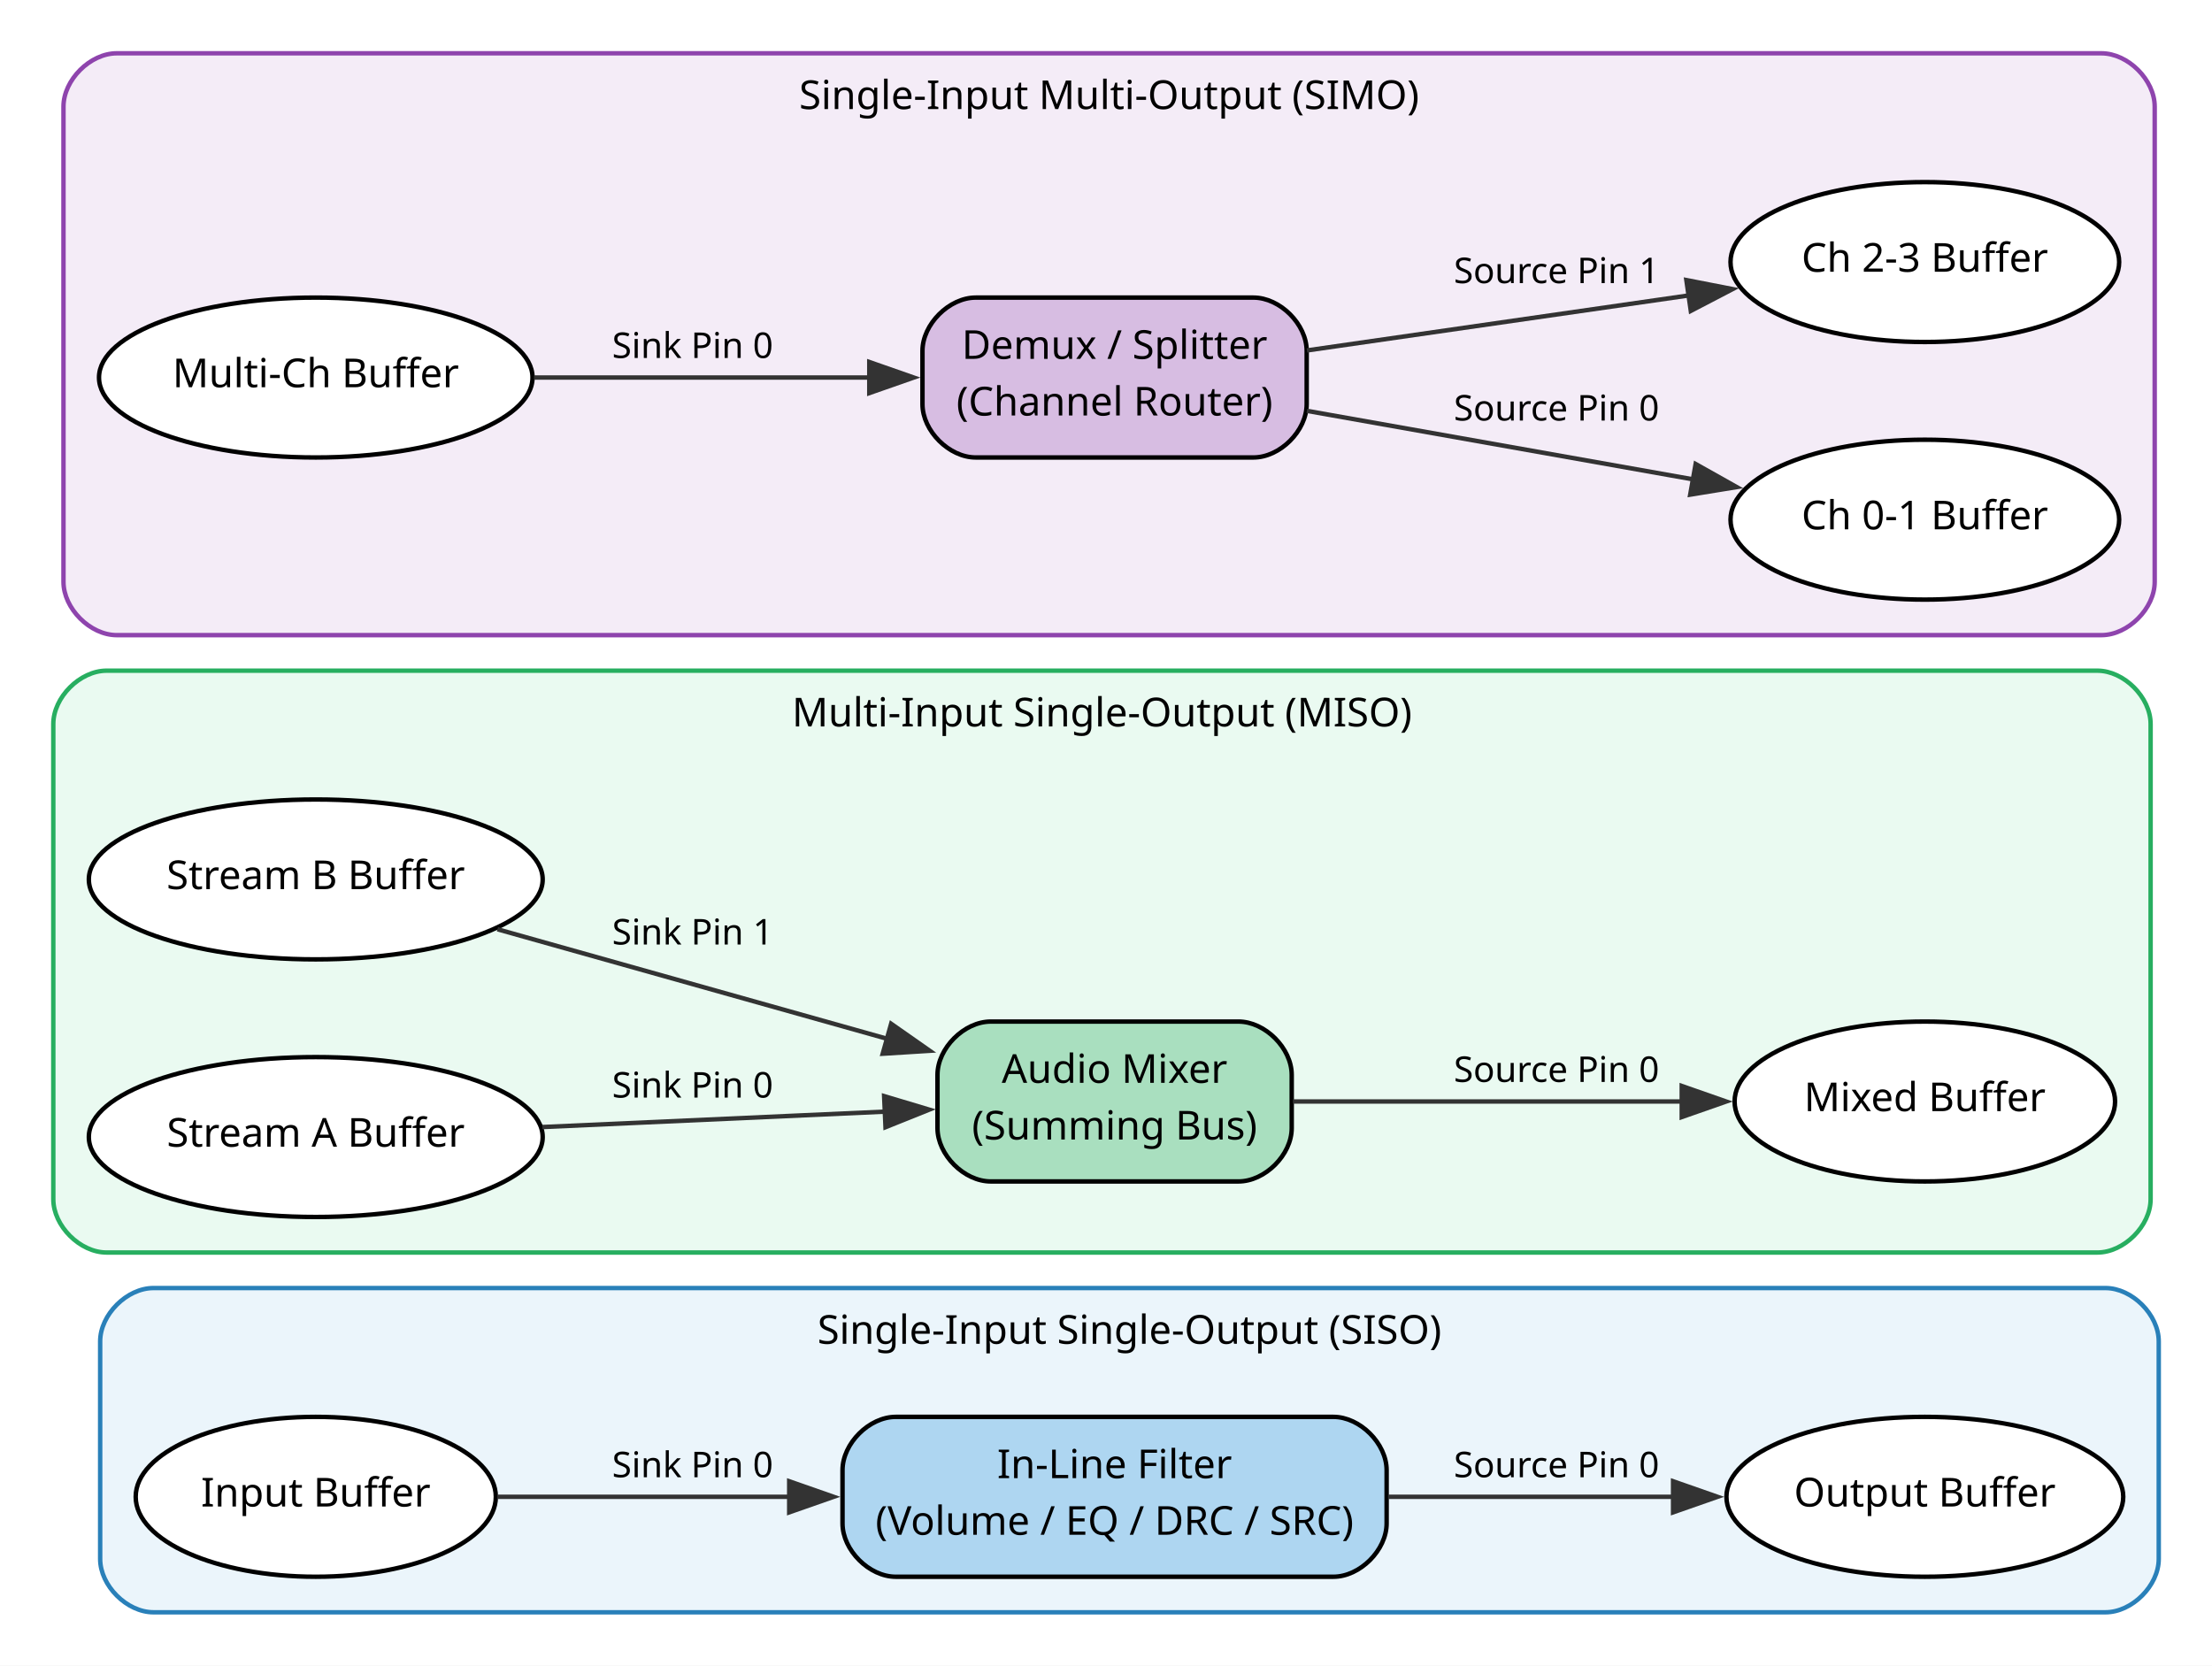
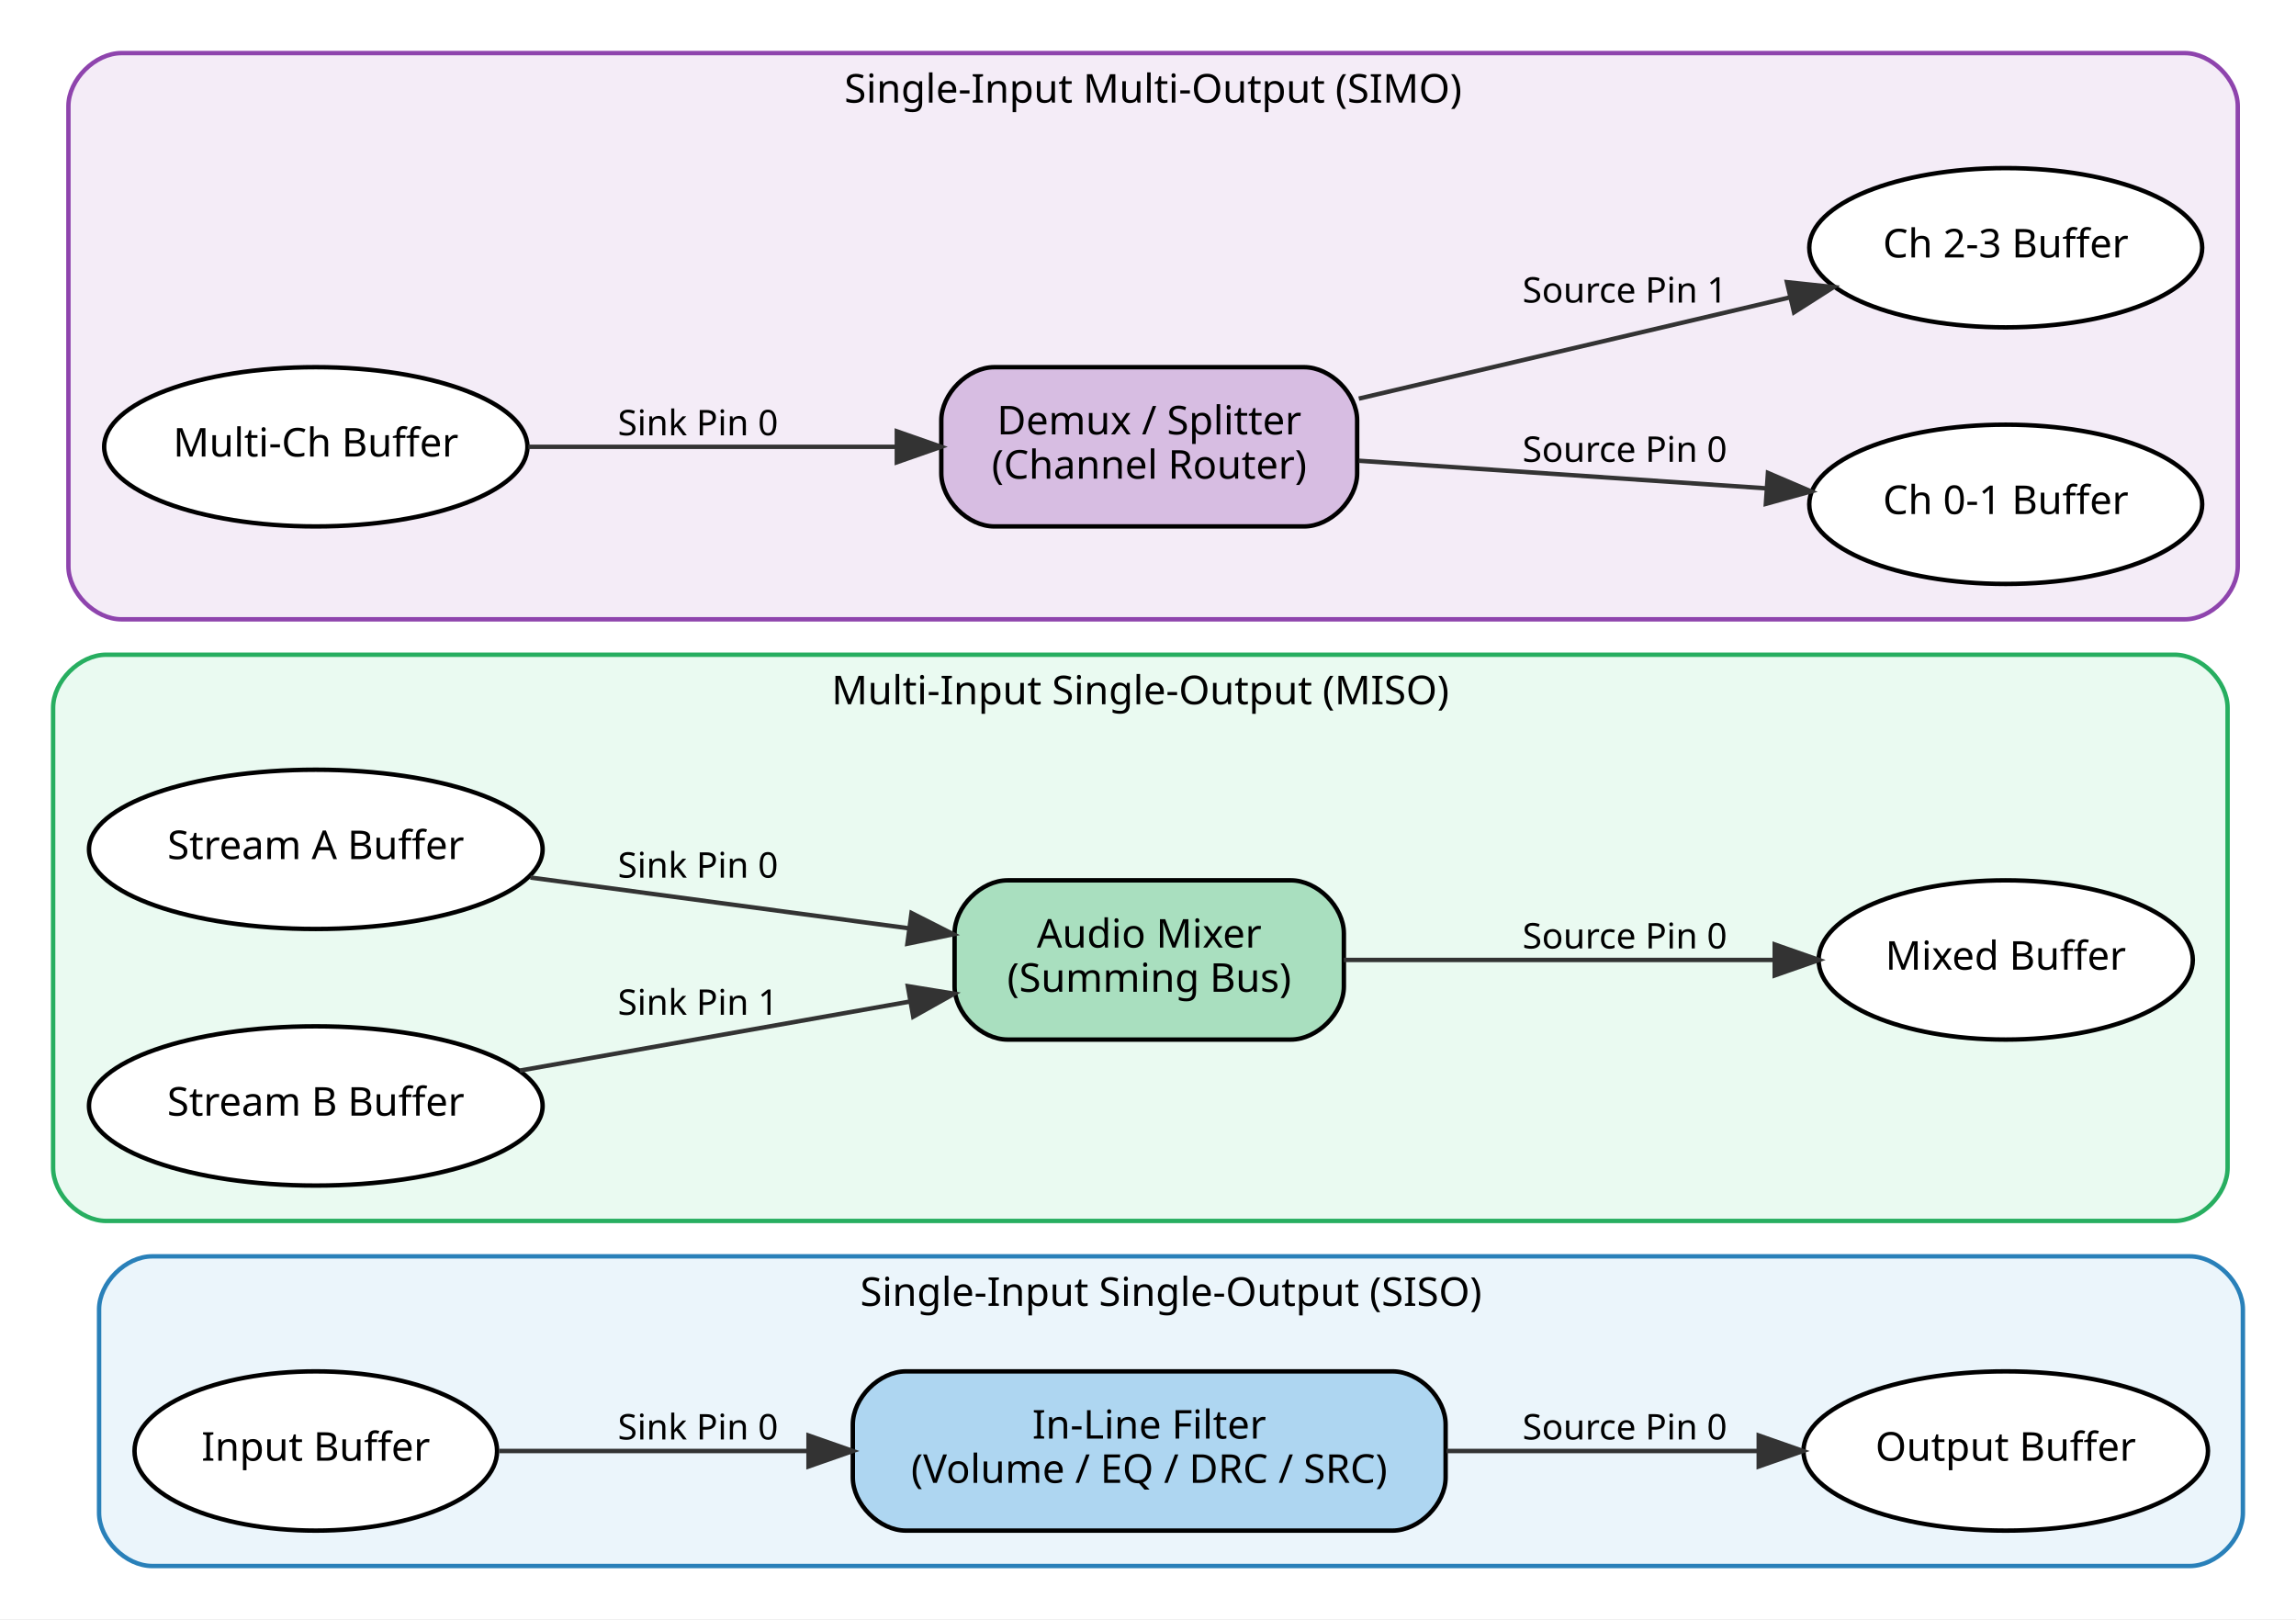
- <svg xmlns="http://www.w3.org/2000/svg" width="498pt" height="375pt" viewBox="0.00 0.00 498.00 375.00">
-   <g id="graph0" class="graph" transform="scale(1 1) rotate(0) translate(4 371)">
-     <polygon fill="white" stroke="none" points="-4,4 -4,-371 494.01,-371 494.01,4 -4,4" />
+ <svg xmlns="http://www.w3.org/2000/svg" width="519pt" height="366pt" viewBox="0.00 0.00 518.99 366.00">
+   <g id="graph0" class="graph" transform="scale(1 1) rotate(0) translate(4 362)">
+     <polygon fill="white" stroke="transparent" points="-4,4 -4,-362 514.99,-362 514.99,4 -4,4" />
    <g id="clust1" class="cluster">
-       <path fill="#ebf5fb" stroke="#2980b9" d="M30.55,-8C30.55,-8 470.01,-8 470.01,-8 476.01,-8 482.01,-14 482.01,-20 482.01,-20 482.01,-69 482.01,-69 482.01,-75 476.01,-81 470.01,-81 470.01,-81 30.55,-81 30.55,-81 24.55,-81 18.55,-75 18.55,-69 18.55,-69 18.55,-20 18.55,-20 18.55,-14 24.55,-8 30.55,-8" />
-       <text xml:space="preserve" text-anchor="middle" x="250.28" y="-68.45" font-family="Verdana-Bold" font-size="9.00">Single-Input Single-Output (SISO)</text>
+       <path fill="#ebf5fb" stroke="#2980b9" d="M30.39,-8C30.39,-8 490.99,-8 490.99,-8 496.99,-8 502.99,-14 502.99,-20 502.99,-20 502.99,-66 502.99,-66 502.99,-72 496.99,-78 490.99,-78 490.99,-78 30.39,-78 30.39,-78 24.39,-78 18.39,-72 18.39,-66 18.39,-66 18.39,-20 18.39,-20 18.39,-14 24.39,-8 30.39,-8" />
+       <text text-anchor="middle" x="260.69" y="-66.8" font-family="Verdana-Bold" font-size="9.00">Single-Input Single-Output (SISO)</text>
    </g>
    <g id="clust2" class="cluster">
-       <path fill="#eafaf1" stroke="#27ae60" d="M20,-89C20,-89 468.18,-89 468.18,-89 474.18,-89 480.18,-95 480.18,-101 480.18,-101 480.18,-208 480.18,-208 480.18,-214 474.18,-220 468.18,-220 468.18,-220 20,-220 20,-220 14,-220 8,-214 8,-208 8,-208 8,-101 8,-101 8,-95 14,-89 20,-89" />
-       <text xml:space="preserve" text-anchor="middle" x="244.09" y="-207.45" font-family="Verdana-Bold" font-size="9.00">Multi-Input Single-Output (MISO)</text>
+       <path fill="#eafaf1" stroke="#27ae60" d="M20,-86C20,-86 487.53,-86 487.53,-86 493.53,-86 499.53,-92 499.53,-98 499.53,-98 499.53,-202 499.53,-202 499.53,-208 493.53,-214 487.53,-214 487.53,-214 20,-214 20,-214 14,-214 8,-208 8,-202 8,-202 8,-98 8,-98 8,-92 14,-86 20,-86" />
+       <text text-anchor="middle" x="253.76" y="-202.8" font-family="Verdana-Bold" font-size="9.00">Multi-Input Single-Output (MISO)</text>
    </g>
    <g id="clust3" class="cluster">
-       <path fill="#f4ecf7" stroke="#8e44ad" d="M22.29,-228C22.29,-228 469.1,-228 469.1,-228 475.1,-228 481.1,-234 481.1,-240 481.1,-240 481.1,-347 481.1,-347 481.1,-353 475.1,-359 469.1,-359 469.1,-359 22.29,-359 22.29,-359 16.29,-359 10.29,-353 10.29,-347 10.29,-347 10.29,-240 10.29,-240 10.29,-234 16.29,-228 22.29,-228" />
-       <text xml:space="preserve" text-anchor="middle" x="245.7" y="-346.45" font-family="Verdana-Bold" font-size="9.00">Single-Input Multi-Output (SIMO)</text>
+       <path fill="#f4ecf7" stroke="#8e44ad" d="M23.46,-222C23.46,-222 489.83,-222 489.83,-222 495.83,-222 501.83,-228 501.83,-234 501.83,-234 501.83,-338 501.83,-338 501.83,-344 495.83,-350 489.83,-350 489.83,-350 23.46,-350 23.46,-350 17.46,-350 11.46,-344 11.46,-338 11.46,-338 11.46,-234 11.46,-234 11.46,-228 17.46,-222 23.46,-222" />
+       <text text-anchor="middle" x="256.65" y="-338.8" font-family="Verdana-Bold" font-size="9.00">Single-Input Multi-Output (SIMO)</text>
    </g>
    <g id="node1" class="node">
-       <ellipse fill="#ffffff" stroke="black" cx="67.09" cy="-34" rx="40.54" ry="18" />
-       <text xml:space="preserve" text-anchor="middle" x="67.09" y="-31.82" font-family="verdana" font-size="9.00">Input Buffer</text>
+       <ellipse fill="#ffffff" stroke="black" cx="67.38" cy="-34" rx="40.98" ry="18" />
+       <text text-anchor="middle" x="67.38" y="-31.8" font-family="verdana" font-size="9.00">Input Buffer</text>
    </g>
    <g id="node2" class="node">
-       <path fill="#aed6f1" stroke="black" d="M296.18,-52C296.18,-52 197.68,-52 197.68,-52 191.68,-52 185.68,-46 185.68,-40 185.68,-40 185.68,-28 185.68,-28 185.68,-22 191.68,-16 197.68,-16 197.68,-16 296.18,-16 296.18,-16 302.18,-16 308.18,-22 308.18,-28 308.18,-28 308.18,-40 308.18,-40 308.18,-46 302.18,-52 296.18,-52" />
-       <text xml:space="preserve" text-anchor="middle" x="246.93" y="-38.2" font-family="verdana" font-size="9.00">In-Line Filter</text>
-       <text xml:space="preserve" text-anchor="middle" x="246.93" y="-25.45" font-family="verdana" font-size="9.00">(Volume / EQ / DRC / SRC)</text>
+       <path fill="#aed6f1" stroke="black" d="M310.77,-52C310.77,-52 200.77,-52 200.77,-52 194.77,-52 188.77,-46 188.77,-40 188.77,-40 188.77,-28 188.77,-28 188.77,-22 194.77,-16 200.77,-16 200.77,-16 310.77,-16 310.77,-16 316.77,-16 322.77,-22 322.77,-28 322.77,-28 322.77,-40 322.77,-40 322.77,-46 316.77,-52 310.77,-52" />
+       <text text-anchor="middle" x="255.77" y="-36.8" font-family="verdana" font-size="9.00">In-Line Filter</text>
+       <text text-anchor="middle" x="255.77" y="-26.8" font-family="verdana" font-size="9.00">(Volume / EQ / DRC / SRC)</text>
    </g>
    <g id="edge1" class="edge">
-       <path fill="none" stroke="#333333" d="M108,-34C127.45,-34 151.45,-34 173.94,-34" />
-       <polygon fill="#333333" stroke="#333333" points="173.68,-37.5 183.68,-34 173.68,-30.5 173.68,-37.5" />
-       <text xml:space="preserve" text-anchor="middle" x="151.93" y="-38.4" font-family="verdana" font-size="8.00">Sink Pin 0</text>
+       <path fill="none" stroke="#333333" d="M108.83,-34C129.25,-34 154.71,-34 178.62,-34" />
+       <polygon fill="#333333" stroke="#333333" points="178.76,-37.5 188.76,-34 178.76,-30.5 178.76,-37.5" />
+       <text text-anchor="middle" x="153.77" y="-36.6" font-family="verdana" font-size="8.00">Sink Pin 0</text>
    </g>
    <g id="node3" class="node">
-       <ellipse fill="#ffffff" stroke="black" cx="429.35" cy="-34" rx="44.67" ry="18" />
-       <text xml:space="preserve" text-anchor="middle" x="429.35" y="-31.82" font-family="verdana" font-size="9.00">Output Buffer</text>
+       <ellipse fill="#ffffff" stroke="black" cx="449.38" cy="-34" rx="45.72" ry="18" />
+       <text text-anchor="middle" x="449.38" y="-31.8" font-family="verdana" font-size="9.00">Output Buffer</text>
    </g>
    <g id="edge2" class="edge">
-       <path fill="none" stroke="#333333" d="M308.51,-34C329.31,-34 352.49,-34 372.87,-34" />
-       <polygon fill="#333333" stroke="#333333" points="372.67,-37.5 382.67,-34 372.67,-30.5 372.67,-37.5" />
-       <text xml:space="preserve" text-anchor="middle" x="346.43" y="-38.4" font-family="verdana" font-size="8.00">Source Pin 0</text>
+       <path fill="none" stroke="#333333" d="M322.98,-34C345.95,-34 371.44,-34 393.41,-34" />
+       <polygon fill="#333333" stroke="#333333" points="393.55,-37.5 403.55,-34 393.55,-30.5 393.55,-37.5" />
+       <text text-anchor="middle" x="363.27" y="-36.6" font-family="verdana" font-size="8.00">Source Pin 0</text>
    </g>
    <g id="node4" class="node">
-       <ellipse fill="#ffffff" stroke="black" cx="67.09" cy="-115" rx="51.09" ry="18" />
-       <text xml:space="preserve" text-anchor="middle" x="67.09" y="-112.83" font-family="verdana" font-size="9.00">Stream A Buffer</text>
+       <ellipse fill="#ffffff" stroke="black" cx="67.38" cy="-170" rx="51.27" ry="18" />
+       <text text-anchor="middle" x="67.38" y="-167.8" font-family="verdana" font-size="9.00">Stream A Buffer</text>
    </g>
    <g id="node6" class="node">
-       <path fill="#a9dfbf" stroke="black" d="M274.81,-141C274.81,-141 219.06,-141 219.06,-141 213.06,-141 207.06,-135 207.06,-129 207.06,-129 207.06,-117 207.06,-117 207.06,-111 213.06,-105 219.06,-105 219.06,-105 274.81,-105 274.81,-105 280.81,-105 286.81,-111 286.81,-117 286.81,-117 286.81,-129 286.81,-129 286.81,-135 280.81,-141 274.81,-141" />
-       <text xml:space="preserve" text-anchor="middle" x="246.93" y="-127.2" font-family="verdana" font-size="9.00">Audio Mixer</text>
-       <text xml:space="preserve" text-anchor="middle" x="246.93" y="-114.45" font-family="verdana" font-size="9.00">(Summing Bus)</text>
+       <path fill="#a9dfbf" stroke="black" d="M287.77,-163C287.77,-163 223.77,-163 223.77,-163 217.77,-163 211.77,-157 211.77,-151 211.77,-151 211.77,-139 211.77,-139 211.77,-133 217.77,-127 223.77,-127 223.77,-127 287.77,-127 287.77,-127 293.77,-127 299.77,-133 299.77,-139 299.77,-139 299.77,-151 299.77,-151 299.77,-157 293.77,-163 287.77,-163" />
+       <text text-anchor="middle" x="255.77" y="-147.8" font-family="verdana" font-size="9.00">Audio Mixer</text>
+       <text text-anchor="middle" x="255.77" y="-137.8" font-family="verdana" font-size="9.00">(Summing Bus)</text>
    </g>
    <g id="edge3" class="edge">
-       <path fill="none" stroke="#333333" d="M118.1,-117.25C142.21,-118.33 171.06,-119.63 195.25,-120.72" />
-       <polygon fill="#333333" stroke="#333333" points="195.05,-124.21 205.2,-121.17 195.36,-117.22 195.05,-124.21" />
-       <text xml:space="preserve" text-anchor="middle" x="151.93" y="-123.88" font-family="verdana" font-size="8.00">Sink Pin 0</text>
+       <path fill="none" stroke="#333333" d="M115.9,-163.63C142.01,-160.12 174.47,-155.77 201.44,-152.15" />
+       <polygon fill="#333333" stroke="#333333" points="202.04,-155.6 211.49,-150.81 201.11,-148.67 202.04,-155.6" />
+       <text text-anchor="middle" x="153.77" y="-163.6" font-family="verdana" font-size="8.00">Sink Pin 0</text>
    </g>
    <g id="node5" class="node">
-       <ellipse fill="#ffffff" stroke="black" cx="67.09" cy="-173" rx="51.09" ry="18" />
-       <text xml:space="preserve" text-anchor="middle" x="67.09" y="-170.82" font-family="verdana" font-size="9.00">Stream B Buffer</text>
+       <ellipse fill="#ffffff" stroke="black" cx="67.38" cy="-112" rx="51.27" ry="18" />
+       <text text-anchor="middle" x="67.38" y="-109.8" font-family="verdana" font-size="9.00">Stream B Buffer</text>
    </g>
    <g id="edge4" class="edge">
-       <path fill="none" stroke="#333333" d="M108,-161.78C133.92,-154.49 167.93,-144.93 195.69,-137.13" />
-       <polygon fill="#333333" stroke="#333333" points="196.63,-140.5 205.31,-134.42 194.73,-133.76 196.63,-140.5" />
-       <text xml:space="preserve" text-anchor="middle" x="151.93" y="-158.35" font-family="verdana" font-size="8.00">Sink Pin 1</text>
+       <path fill="none" stroke="#333333" d="M113.5,-119.99C140.08,-124.69 173.84,-130.67 201.7,-135.6" />
+       <polygon fill="#333333" stroke="#333333" points="201.21,-139.07 211.67,-137.37 202.43,-132.18 201.21,-139.07" />
+       <text text-anchor="middle" x="153.77" y="-132.6" font-family="verdana" font-size="8.00">Sink Pin 1</text>
    </g>
    <g id="node7" class="node">
-       <ellipse fill="#ffffff" stroke="black" cx="429.35" cy="-123" rx="42.83" ry="18" />
-       <text xml:space="preserve" text-anchor="middle" x="429.35" y="-120.83" font-family="verdana" font-size="9.00">Mixed Buffer</text>
+       <ellipse fill="#ffffff" stroke="black" cx="449.38" cy="-145" rx="42.29" ry="18" />
+       <text text-anchor="middle" x="449.38" y="-142.8" font-family="verdana" font-size="9.00">Mixed Buffer</text>
    </g>
    <g id="edge5" class="edge">
-       <path fill="none" stroke="#333333" d="M287.08,-123C312.77,-123 346.69,-123 374.85,-123" />
-       <polygon fill="#333333" stroke="#333333" points="374.62,-126.5 384.62,-123 374.62,-119.5 374.62,-126.5" />
-       <text xml:space="preserve" text-anchor="middle" x="346.43" y="-127.4" font-family="verdana" font-size="8.00">Source Pin 0</text>
+       <path fill="none" stroke="#333333" d="M299.77,-145C328.49,-145 366.42,-145 396.77,-145" />
+       <polygon fill="#333333" stroke="#333333" points="397.16,-148.5 407.16,-145 397.16,-141.5 397.16,-148.5" />
+       <text text-anchor="middle" x="363.27" y="-147.6" font-family="verdana" font-size="8.00">Source Pin 0</text>
    </g>
    <g id="node8" class="node">
-       <ellipse fill="#ffffff" stroke="black" cx="67.09" cy="-286" rx="48.8" ry="18" />
-       <text xml:space="preserve" text-anchor="middle" x="67.09" y="-283.82" font-family="verdana" font-size="9.00">Multi-Ch Buffer</text>
+       <ellipse fill="#ffffff" stroke="black" cx="67.38" cy="-261" rx="47.84" ry="18" />
+       <text text-anchor="middle" x="67.38" y="-258.8" font-family="verdana" font-size="9.00">Multi-Ch Buffer</text>
    </g>
    <g id="node9" class="node">
-       <path fill="#d7bde2" stroke="black" d="M278.18,-304C278.18,-304 215.68,-304 215.68,-304 209.68,-304 203.68,-298 203.68,-292 203.68,-292 203.68,-280 203.68,-280 203.68,-274 209.68,-268 215.68,-268 215.68,-268 278.18,-268 278.18,-268 284.18,-268 290.18,-274 290.18,-280 290.18,-280 290.18,-292 290.18,-292 290.18,-298 284.18,-304 278.18,-304" />
-       <text xml:space="preserve" text-anchor="middle" x="246.93" y="-290.2" font-family="verdana" font-size="9.00">Demux / Splitter</text>
-       <text xml:space="preserve" text-anchor="middle" x="246.93" y="-277.45" font-family="verdana" font-size="9.00">(Channel Router)</text>
+       <path fill="#d7bde2" stroke="black" d="M290.77,-279C290.77,-279 220.77,-279 220.77,-279 214.77,-279 208.77,-273 208.77,-267 208.77,-267 208.77,-255 208.77,-255 208.77,-249 214.77,-243 220.77,-243 220.77,-243 290.77,-243 290.77,-243 296.77,-243 302.77,-249 302.77,-255 302.77,-255 302.77,-267 302.77,-267 302.77,-273 296.77,-279 290.77,-279" />
+       <text text-anchor="middle" x="255.77" y="-263.8" font-family="verdana" font-size="9.00">Demux / Splitter</text>
+       <text text-anchor="middle" x="255.77" y="-253.8" font-family="verdana" font-size="9.00">(Channel Router)</text>
    </g>
    <g id="edge6" class="edge">
-       <path fill="none" stroke="#333333" d="M116.22,-286C139.55,-286 167.68,-286 191.77,-286" />
-       <polygon fill="#333333" stroke="#333333" points="191.71,-289.5 201.71,-286 191.71,-282.5 191.71,-289.5" />
-       <text xml:space="preserve" text-anchor="middle" x="151.93" y="-290.4" font-family="verdana" font-size="8.00">Sink Pin 0</text>
+       <path fill="none" stroke="#333333" d="M115.42,-261C140.65,-261 171.91,-261 198.43,-261" />
+       <polygon fill="#333333" stroke="#333333" points="198.72,-264.5 208.72,-261 198.72,-257.5 198.72,-264.5" />
+       <text text-anchor="middle" x="153.77" y="-263.6" font-family="verdana" font-size="8.00">Sink Pin 0</text>
    </g>
    <g id="node10" class="node">
-       <ellipse fill="#ffffff" stroke="black" cx="429.35" cy="-254" rx="43.75" ry="18" />
-       <text xml:space="preserve" text-anchor="middle" x="429.35" y="-251.82" font-family="verdana" font-size="9.00">Ch 0-1 Buffer</text>
+       <ellipse fill="#ffffff" stroke="black" cx="449.38" cy="-248" rx="44.41" ry="18" />
+       <text text-anchor="middle" x="449.38" y="-245.8" font-family="verdana" font-size="9.00">Ch 0-1 Buffer</text>
    </g>
    <g id="edge7" class="edge">
-       <path fill="none" stroke="#333333" d="M290.23,-278.5C316.32,-273.87 349.94,-267.91 377.48,-263.02" />
-       <polygon fill="#333333" stroke="#333333" points="377.75,-266.53 386.99,-261.34 376.53,-259.64 377.75,-266.53" />
-       <text xml:space="preserve" text-anchor="middle" x="346.43" y="-276.32" font-family="verdana" font-size="8.00">Source Pin 0</text>
+       <path fill="none" stroke="#333333" d="M303.15,-257.85C330.87,-255.97 366.19,-253.58 395.06,-251.62" />
+       <polygon fill="#333333" stroke="#333333" points="395.63,-255.09 405.37,-250.92 395.16,-248.1 395.63,-255.09" />
+       <text text-anchor="middle" x="363.27" y="-257.6" font-family="verdana" font-size="8.00">Source Pin 0</text>
    </g>
    <g id="node11" class="node">
-       <ellipse fill="#ffffff" stroke="black" cx="429.35" cy="-312" rx="43.75" ry="18" />
-       <text xml:space="preserve" text-anchor="middle" x="429.35" y="-309.82" font-family="verdana" font-size="9.00">Ch 2-3 Buffer</text>
+       <ellipse fill="#ffffff" stroke="black" cx="449.38" cy="-306" rx="44.41" ry="18" />
+       <text text-anchor="middle" x="449.38" y="-303.8" font-family="verdana" font-size="9.00">Ch 2-3 Buffer</text>
    </g>
    <g id="edge8" class="edge">
-       <path fill="none" stroke="#333333" d="M290.23,-292.1C315.93,-295.8 348.94,-300.56 376.24,-304.49" />
-       <polygon fill="#333333" stroke="#333333" points="375.66,-307.94 386.06,-305.91 376.66,-301.01 375.66,-307.94" />
-       <text xml:space="preserve" text-anchor="middle" x="346.43" y="-307.25" font-family="verdana" font-size="8.00">Source Pin 1</text>
+       <path fill="none" stroke="#333333" d="M303.15,-271.89C332.71,-278.83 370.9,-287.8 400.7,-294.8" />
+       <polygon fill="#333333" stroke="#333333" points="399.93,-298.22 410.46,-297.1 401.53,-291.4 399.93,-298.22" />
+       <text text-anchor="middle" x="363.27" y="-293.6" font-family="verdana" font-size="8.00">Source Pin 1</text>
    </g>
  </g>
</svg>
